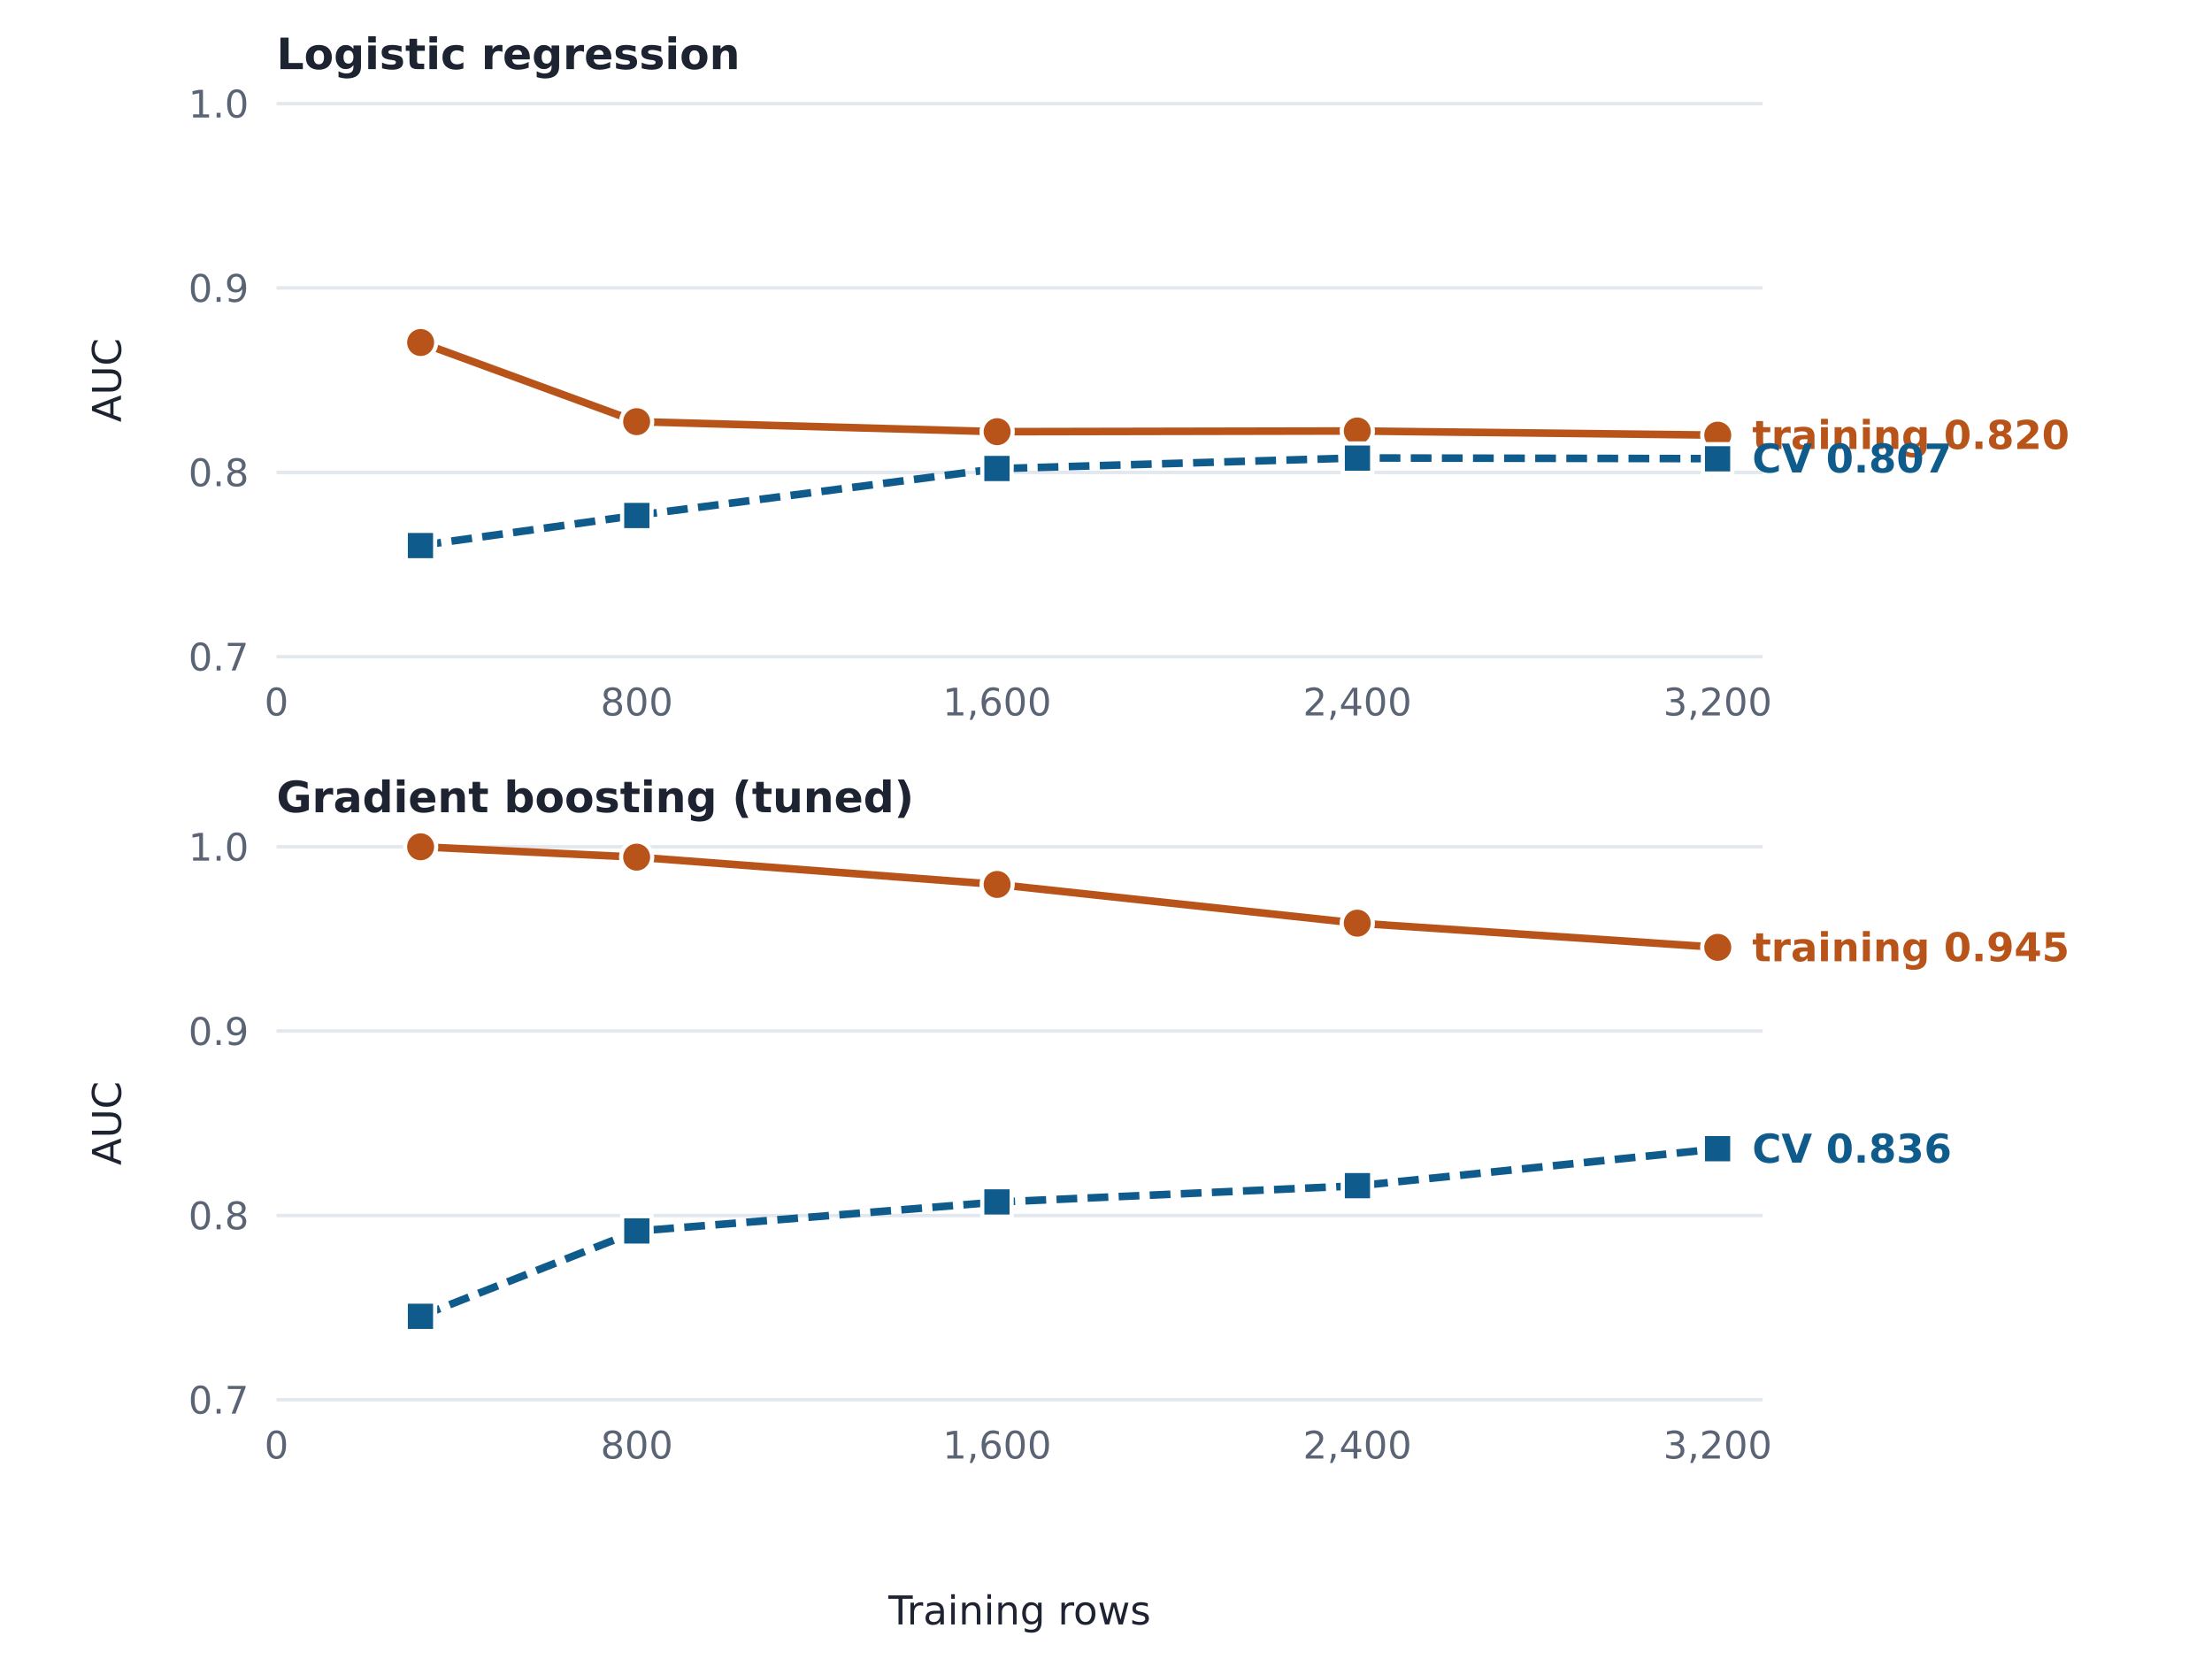
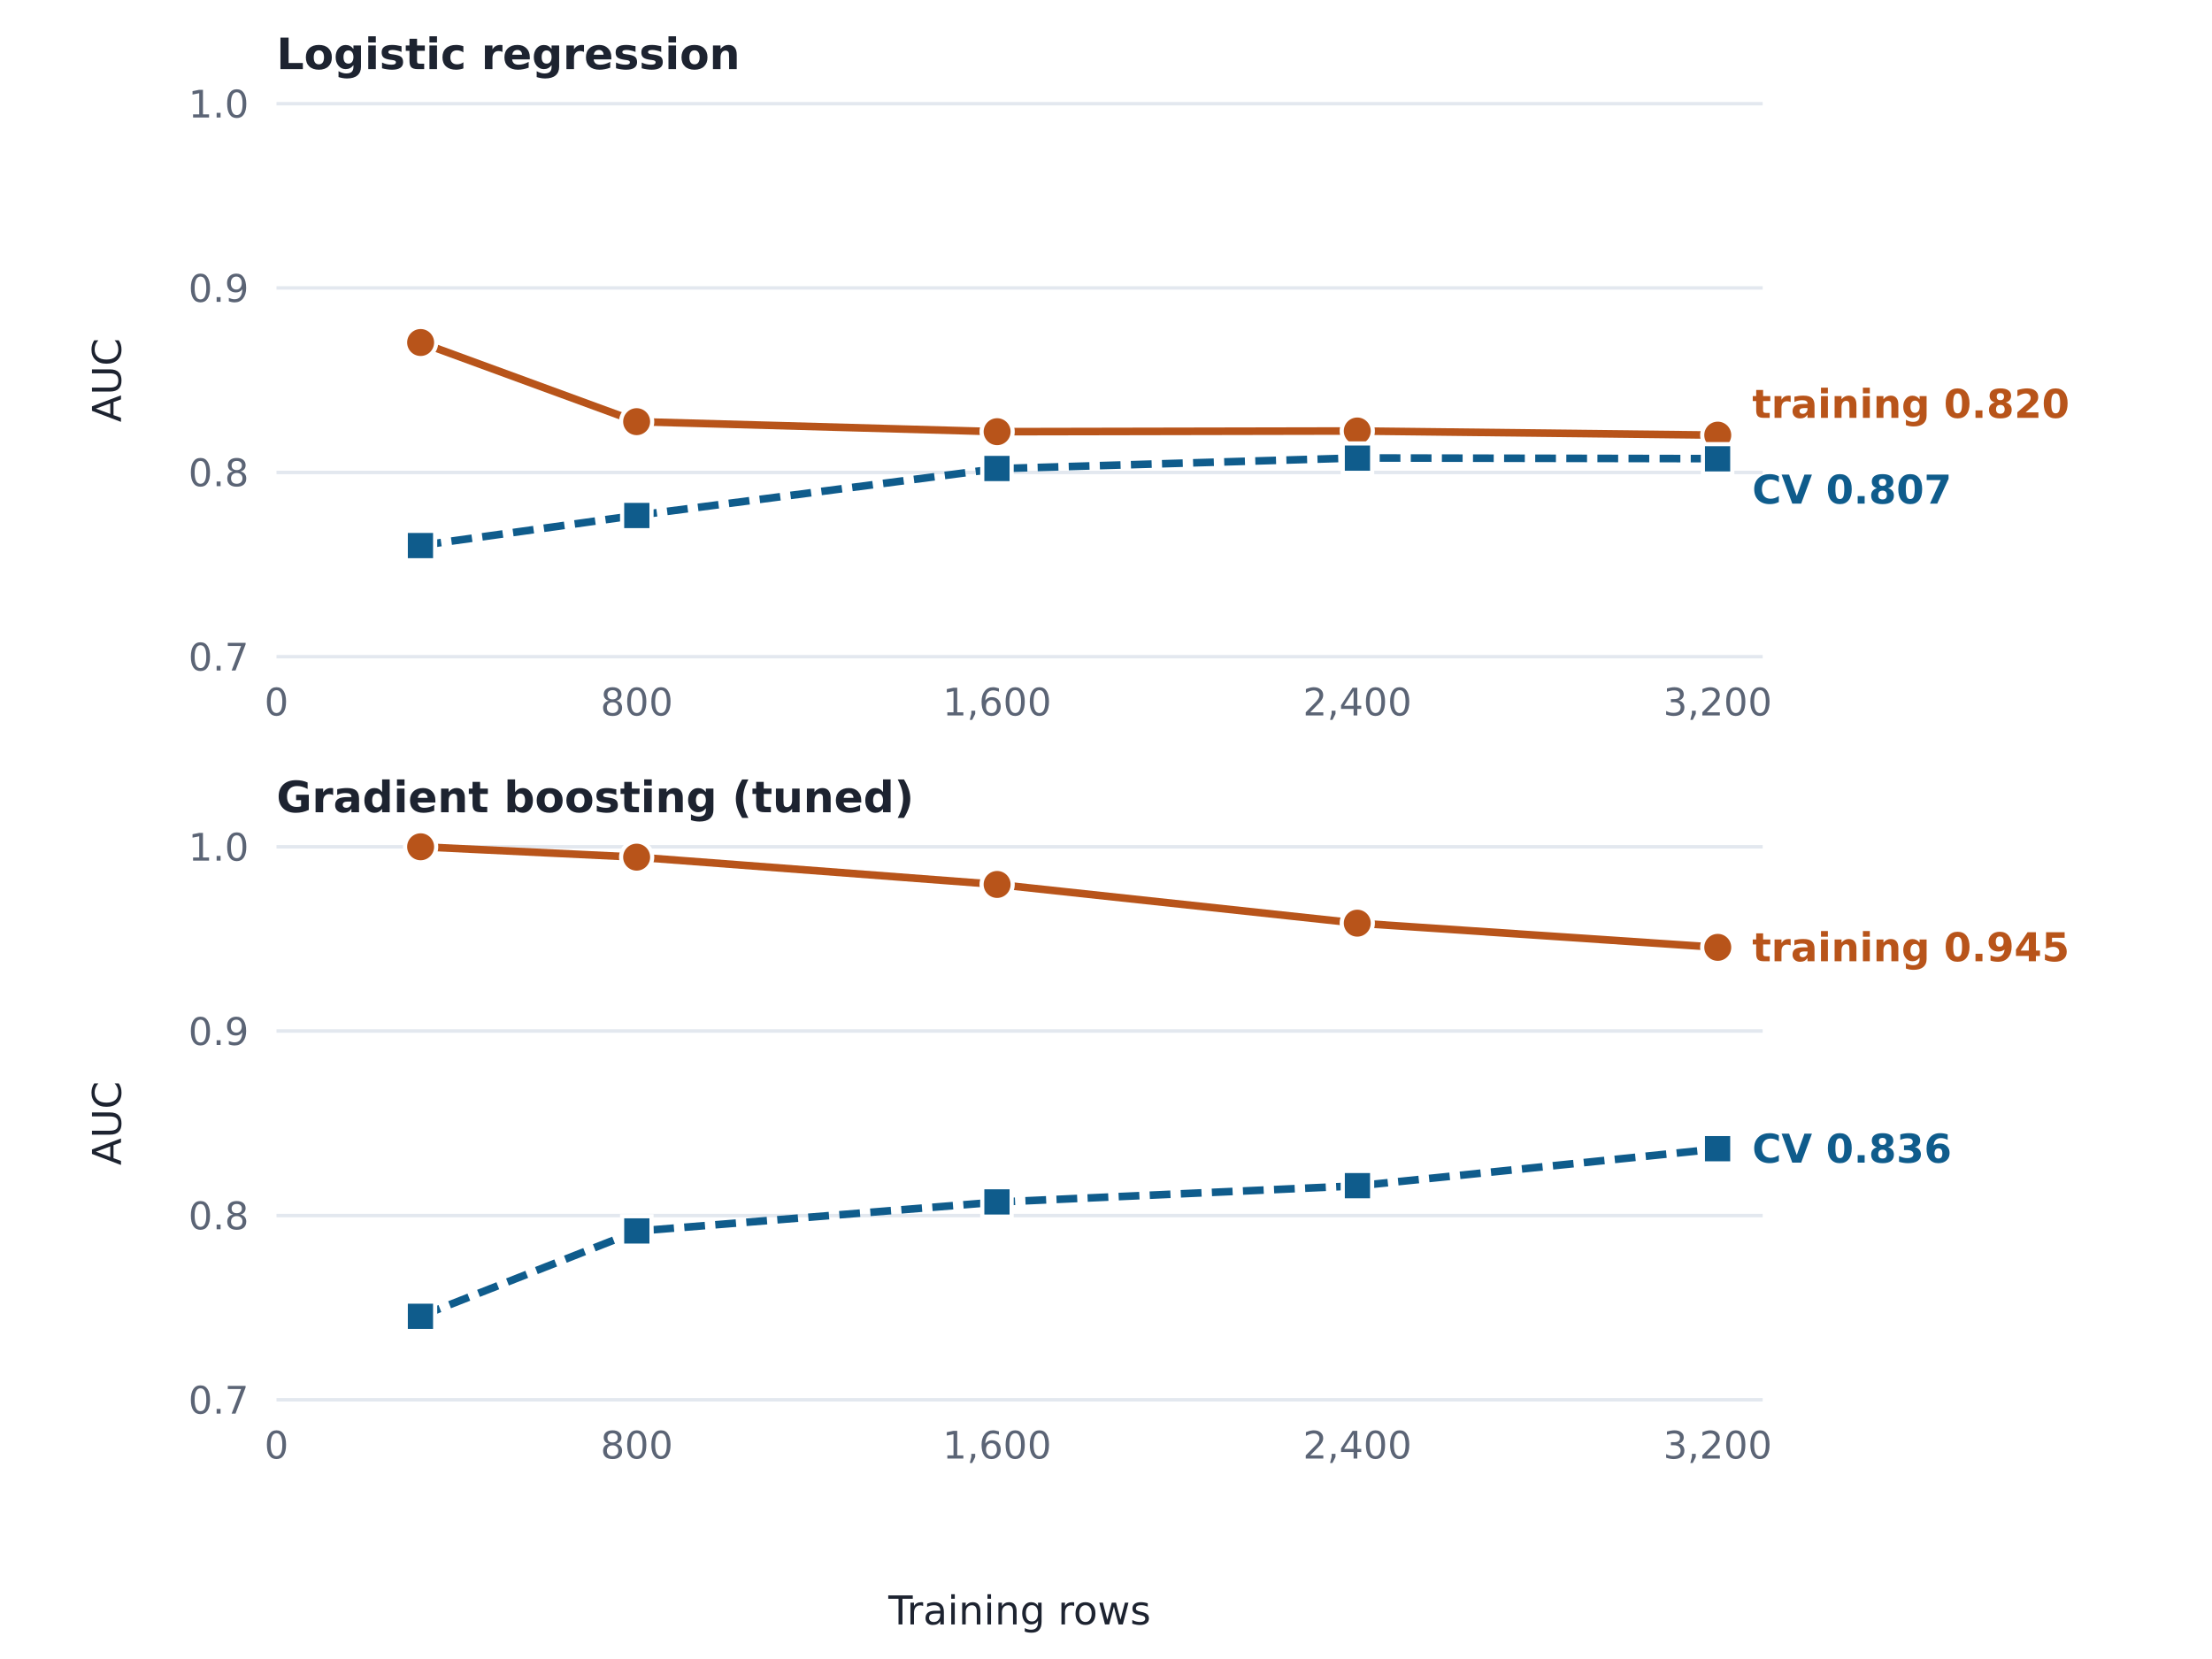
<svg xmlns="http://www.w3.org/2000/svg" width="640" height="480" viewBox="0 0 640 480" font-family="DejaVu Sans, Arial, sans-serif">
  <rect width="640" height="480" fill="#ffffff" />
  <text x="80" y="20" font-size="12.5" fill="#1d2330" font-weight="bold" text-anchor="start" font-family="Poppins, DejaVu Sans, sans-serif">Logistic regression</text>
  <path d="M80.0,190.0 L510.0,190.0" fill="none" stroke="#e3e8ef" stroke-width="1" stroke-linejoin="round" />
  <text x="72" y="194.0" font-size="11" fill="#5b6475" font-weight="normal" text-anchor="end">0.7</text>
  <path d="M80.0,136.7 L510.0,136.7" fill="none" stroke="#e3e8ef" stroke-width="1" stroke-linejoin="round" />
  <text x="72" y="140.667" font-size="11" fill="#5b6475" font-weight="normal" text-anchor="end">0.8</text>
  <path d="M80.0,83.3 L510.0,83.3" fill="none" stroke="#e3e8ef" stroke-width="1" stroke-linejoin="round" />
  <text x="72" y="87.333" font-size="11" fill="#5b6475" font-weight="normal" text-anchor="end">0.9</text>
  <path d="M80.0,30.0 L510.0,30.0" fill="none" stroke="#e3e8ef" stroke-width="1" stroke-linejoin="round" />
  <text x="72" y="34" font-size="11" fill="#5b6475" font-weight="normal" text-anchor="end">1.0</text>
  <text x="80.0" y="207" font-size="11" fill="#5b6475" font-weight="normal" text-anchor="middle">0</text>
  <text x="184.242" y="207" font-size="11" fill="#5b6475" font-weight="normal" text-anchor="middle">800</text>
  <text x="288.485" y="207" font-size="11" fill="#5b6475" font-weight="normal" text-anchor="middle">1,600</text>
  <text x="392.727" y="207" font-size="11" fill="#5b6475" font-weight="normal" text-anchor="middle">2,400</text>
  <text x="496.97" y="207" font-size="11" fill="#5b6475" font-weight="normal" text-anchor="middle">3,200</text>
  <path d="M121.7,99.1 L184.2,122.0 L288.5,124.9 L392.7,124.7 L497.0,125.9" fill="none" stroke="#b8541a" stroke-width="2.2" stroke-linejoin="round" />
  <path d="M121.7,157.8 L184.2,149.1 L288.5,135.6 L392.7,132.5 L497.0,132.7" fill="none" stroke="#0f5c8c" stroke-width="2.2" stroke-linejoin="round" stroke-dasharray="6,3" />
  <circle cx="121.7" cy="99.1" r="4.5" fill="#b8541a" stroke="#fff" stroke-width="1.2" />
  <rect x="117.4" y="153.6" width="8.5" height="8.5" fill="#0f5c8c" stroke="#fff" stroke-width="1.2" />
  <circle cx="184.2" cy="122.0" r="4.5" fill="#b8541a" stroke="#fff" stroke-width="1.2" />
  <rect x="180.0" y="144.9" width="8.5" height="8.5" fill="#0f5c8c" stroke="#fff" stroke-width="1.2" />
  <circle cx="288.5" cy="124.9" r="4.5" fill="#b8541a" stroke="#fff" stroke-width="1.2" />
  <rect x="284.2" y="131.3" width="8.5" height="8.5" fill="#0f5c8c" stroke="#fff" stroke-width="1.2" />
  <circle cx="392.7" cy="124.7" r="4.5" fill="#b8541a" stroke="#fff" stroke-width="1.2" />
  <rect x="388.5" y="128.3" width="8.5" height="8.5" fill="#0f5c8c" stroke="#fff" stroke-width="1.2" />
  <circle cx="497.0" cy="125.9" r="4.5" fill="#b8541a" stroke="#fff" stroke-width="1.2" />
  <rect x="492.7" y="128.5" width="8.5" height="8.5" fill="#0f5c8c" stroke="#fff" stroke-width="1.2" />
-   <text x="506.97" y="129.903" font-size="11.5" fill="#b8541a" font-weight="bold" text-anchor="start">training 0.820</text>
-   <text x="506.97" y="136.708" font-size="11.5" fill="#0f5c8c" font-weight="bold" text-anchor="start">CV 0.807</text>
+   <text x="506.97" y="120.903" font-size="11.5" fill="#b8541a" font-weight="bold" text-anchor="start">training 0.820</text>
+   <text x="506.97" y="145.708" font-size="11.5" fill="#0f5c8c" font-weight="bold" text-anchor="start">CV 0.807</text>
  <text x="35" y="110.0" font-size="11.5" fill="#1d2330" font-family="DejaVu Sans, Arial, sans-serif" text-anchor="middle" transform="rotate(-90 35 110.0)">AUC</text>
  <text x="80" y="235" font-size="12.5" fill="#1d2330" font-weight="bold" text-anchor="start" font-family="Poppins, DejaVu Sans, sans-serif">Gradient boosting (tuned)</text>
  <path d="M80.0,405.0 L510.0,405.0" fill="none" stroke="#e3e8ef" stroke-width="1" stroke-linejoin="round" />
  <text x="72" y="409.0" font-size="11" fill="#5b6475" font-weight="normal" text-anchor="end">0.7</text>
  <path d="M80.0,351.7 L510.0,351.7" fill="none" stroke="#e3e8ef" stroke-width="1" stroke-linejoin="round" />
  <text x="72" y="355.667" font-size="11" fill="#5b6475" font-weight="normal" text-anchor="end">0.8</text>
  <path d="M80.0,298.3 L510.0,298.3" fill="none" stroke="#e3e8ef" stroke-width="1" stroke-linejoin="round" />
  <text x="72" y="302.333" font-size="11" fill="#5b6475" font-weight="normal" text-anchor="end">0.9</text>
  <path d="M80.0,245.0 L510.0,245.0" fill="none" stroke="#e3e8ef" stroke-width="1" stroke-linejoin="round" />
  <text x="72" y="249" font-size="11" fill="#5b6475" font-weight="normal" text-anchor="end">1.0</text>
  <text x="80.0" y="422" font-size="11" fill="#5b6475" font-weight="normal" text-anchor="middle">0</text>
  <text x="184.242" y="422" font-size="11" fill="#5b6475" font-weight="normal" text-anchor="middle">800</text>
  <text x="288.485" y="422" font-size="11" fill="#5b6475" font-weight="normal" text-anchor="middle">1,600</text>
  <text x="392.727" y="422" font-size="11" fill="#5b6475" font-weight="normal" text-anchor="middle">2,400</text>
  <text x="496.97" y="422" font-size="11" fill="#5b6475" font-weight="normal" text-anchor="middle">3,200</text>
  <path d="M121.7,245.0 L184.2,248.0 L288.5,255.9 L392.7,267.1 L497.0,274.1" fill="none" stroke="#b8541a" stroke-width="2.2" stroke-linejoin="round" />
  <path d="M121.7,380.8 L184.2,356.2 L288.5,347.8 L392.7,343.1 L497.0,332.4" fill="none" stroke="#0f5c8c" stroke-width="2.2" stroke-linejoin="round" stroke-dasharray="6,3" />
  <circle cx="121.7" cy="245.0" r="4.5" fill="#b8541a" stroke="#fff" stroke-width="1.2" />
  <rect x="117.4" y="376.6" width="8.5" height="8.5" fill="#0f5c8c" stroke="#fff" stroke-width="1.2" />
  <circle cx="184.2" cy="248.0" r="4.5" fill="#b8541a" stroke="#fff" stroke-width="1.2" />
  <rect x="180.0" y="351.9" width="8.5" height="8.5" fill="#0f5c8c" stroke="#fff" stroke-width="1.2" />
  <circle cx="288.5" cy="255.9" r="4.5" fill="#b8541a" stroke="#fff" stroke-width="1.2" />
  <rect x="284.2" y="343.5" width="8.5" height="8.5" fill="#0f5c8c" stroke="#fff" stroke-width="1.2" />
  <circle cx="392.7" cy="267.1" r="4.5" fill="#b8541a" stroke="#fff" stroke-width="1.2" />
  <rect x="388.5" y="338.8" width="8.5" height="8.5" fill="#0f5c8c" stroke="#fff" stroke-width="1.2" />
  <circle cx="497.0" cy="274.1" r="4.5" fill="#b8541a" stroke="#fff" stroke-width="1.2" />
  <rect x="492.7" y="328.1" width="8.5" height="8.5" fill="#0f5c8c" stroke="#fff" stroke-width="1.2" />
  <text x="506.97" y="278.115" font-size="11.5" fill="#b8541a" font-weight="bold" text-anchor="start">training 0.945</text>
  <text x="506.97" y="336.389" font-size="11.5" fill="#0f5c8c" font-weight="bold" text-anchor="start">CV 0.836</text>
  <text x="35" y="325.0" font-size="11.5" fill="#1d2330" font-family="DejaVu Sans, Arial, sans-serif" text-anchor="middle" transform="rotate(-90 35 325.0)">AUC</text>
  <text x="295.0" y="470" font-size="11.5" fill="#1d2330" font-weight="normal" text-anchor="middle">Training rows</text>
</svg>
